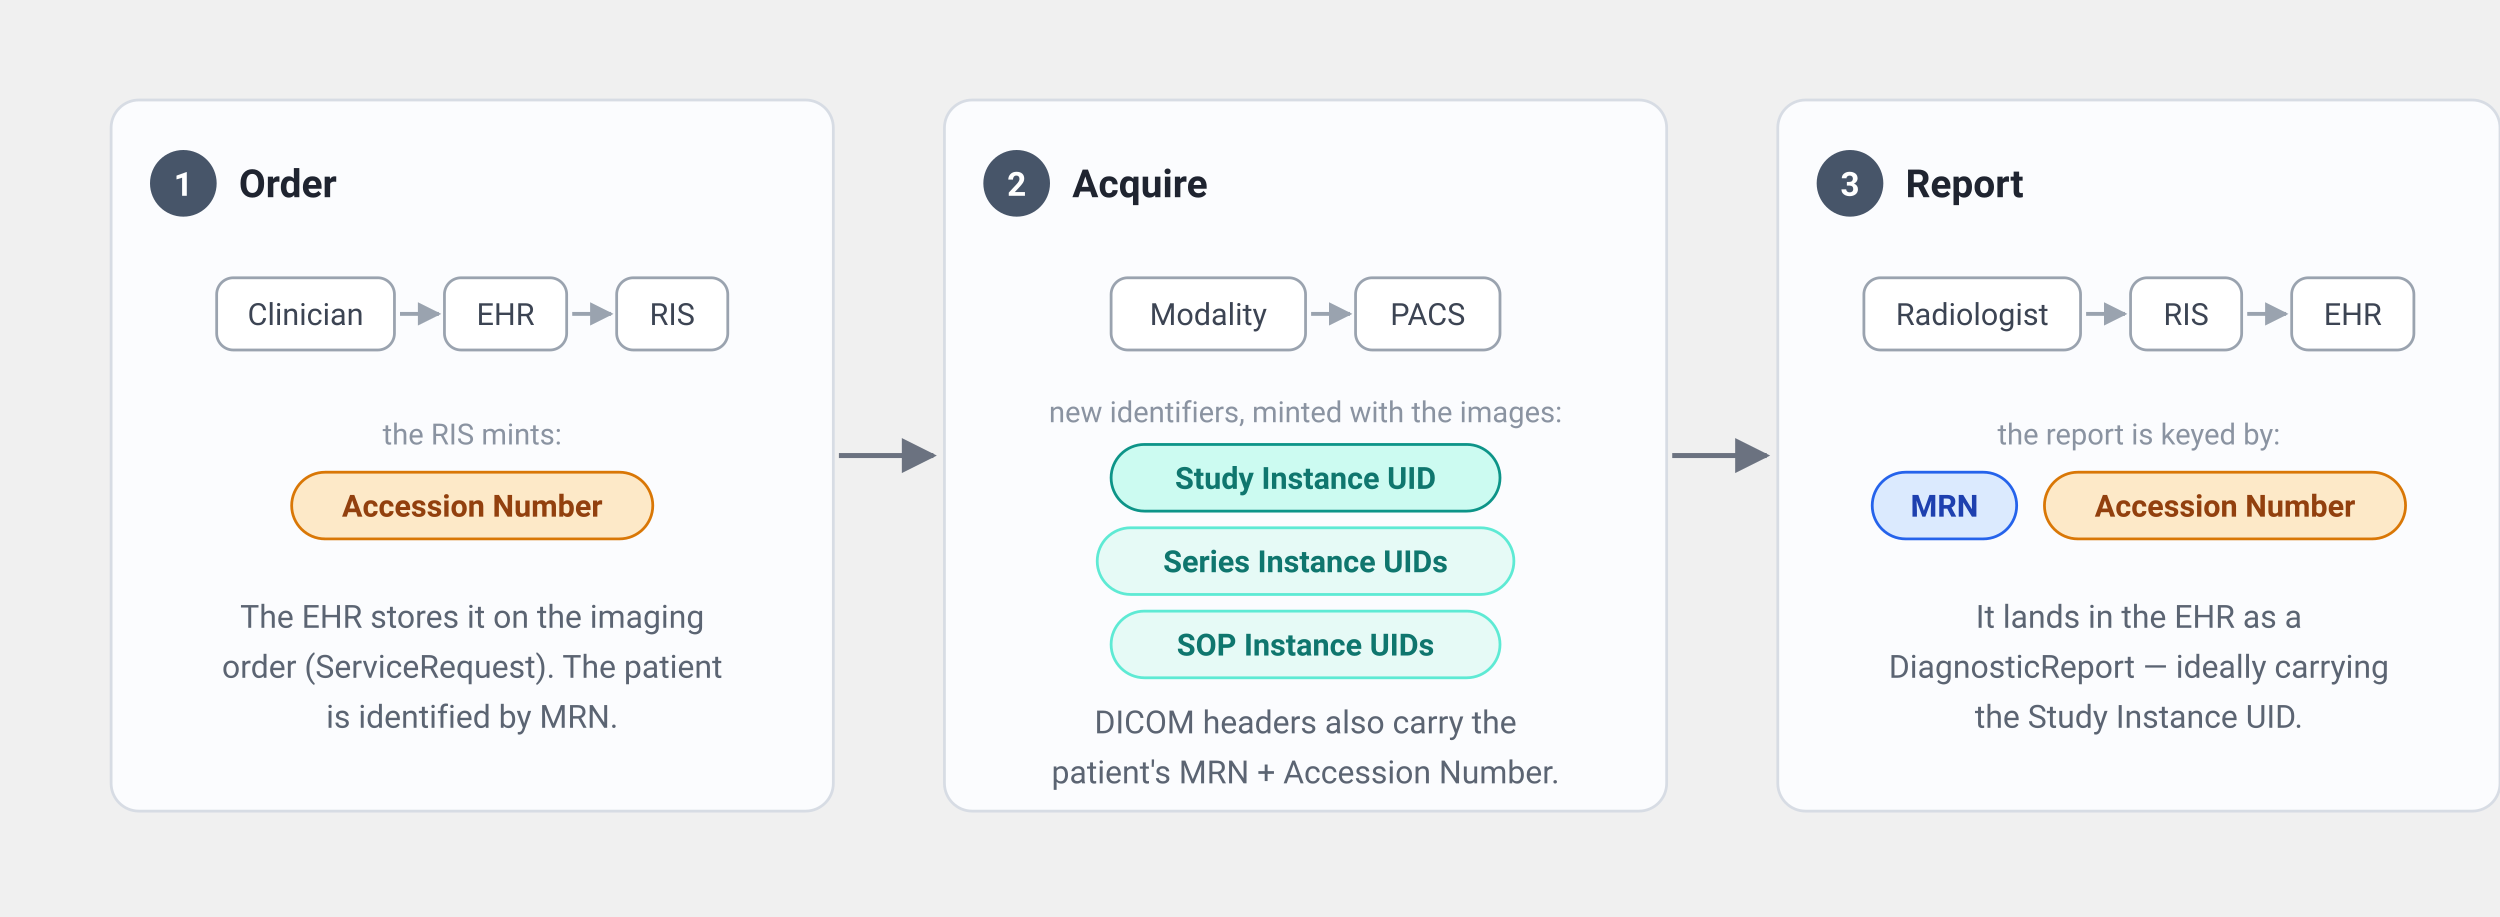
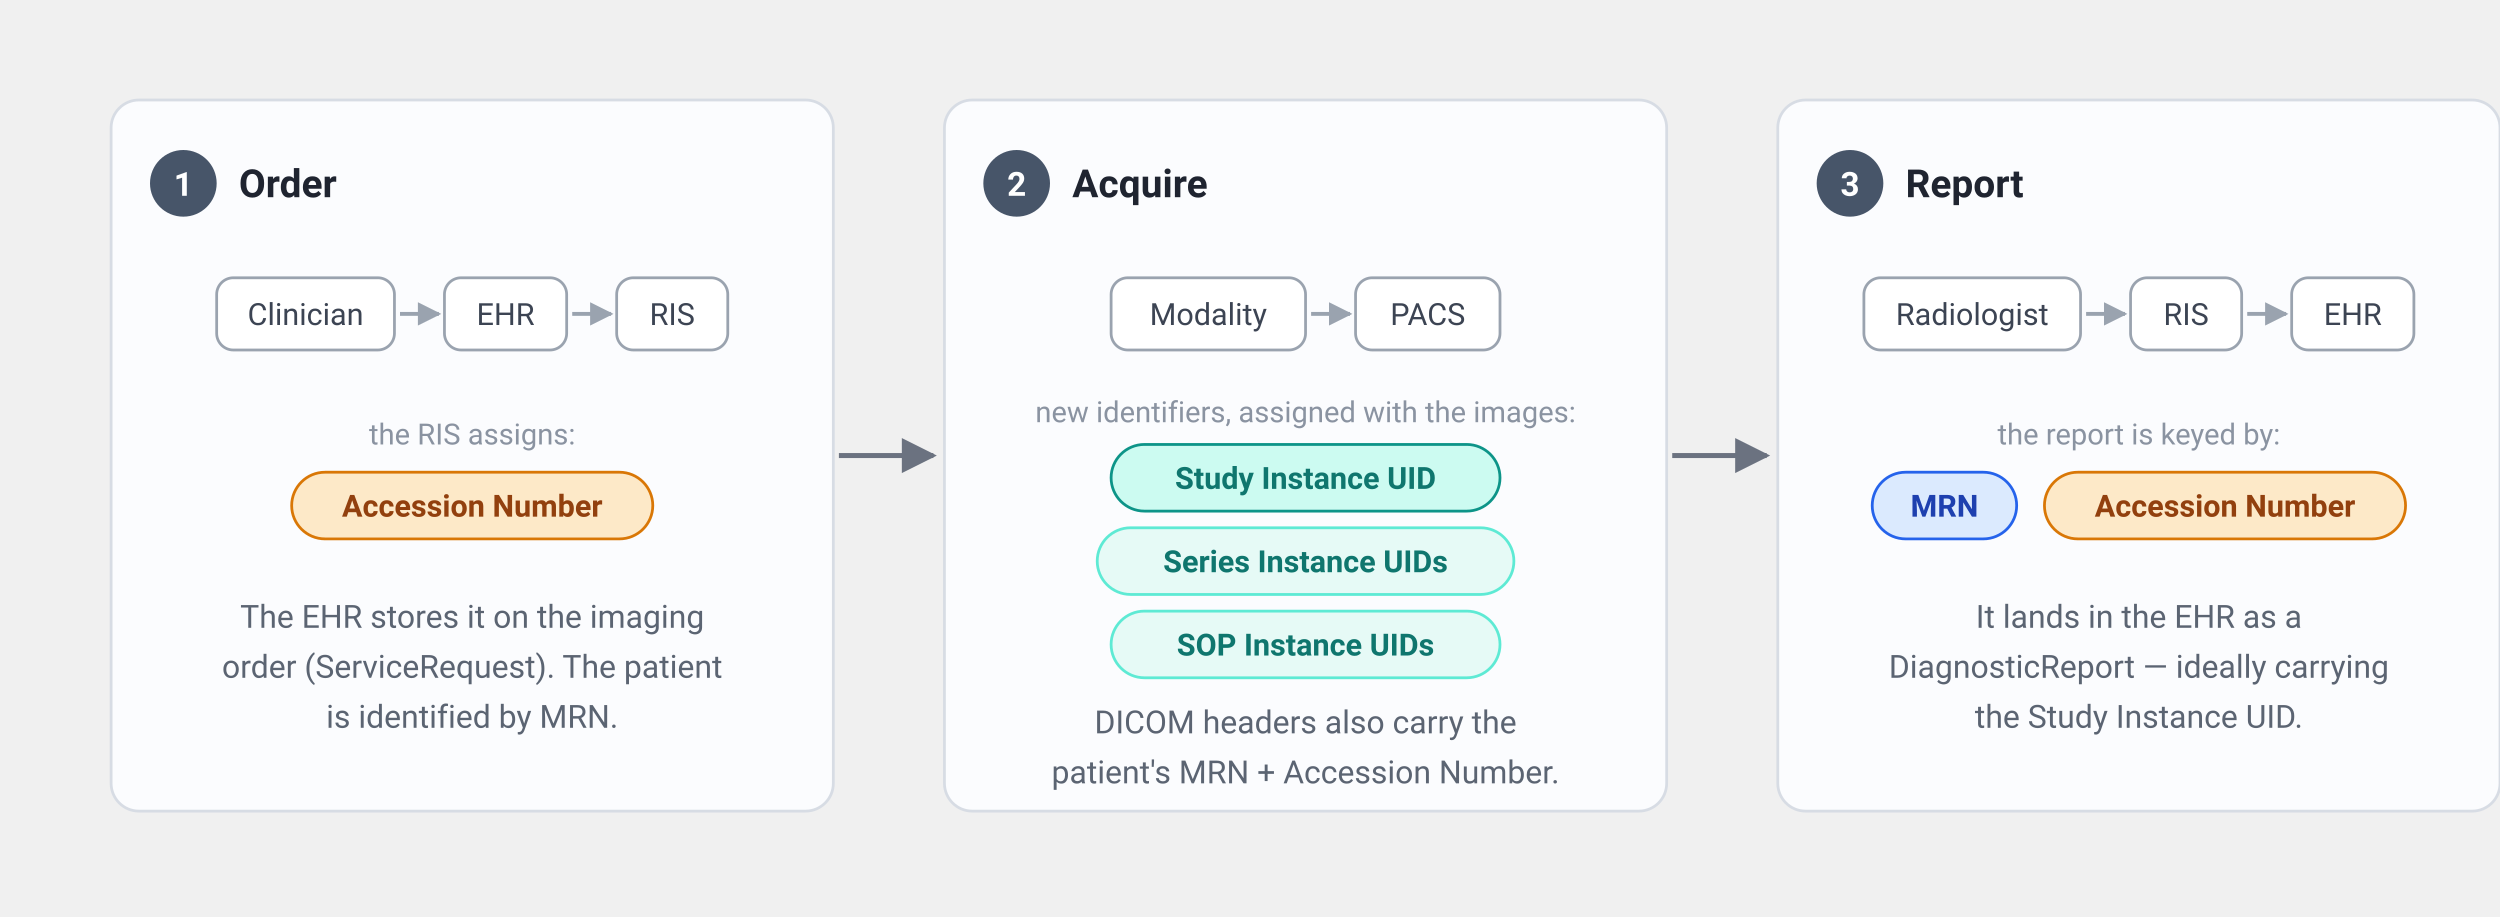
- <svg xmlns="http://www.w3.org/2000/svg" viewBox="0 0 900 330" width="820" font-family="-apple-system, 'Segoe UI', Roboto, Helvetica, Arial, sans-serif" role="img" aria-label="Imaging workflow in three steps: ordering mints the Accession Number in the RIS; acquisition mints the DICOM UIDs in the PACS; reporting ties the report back to the EHR by MRN and Accession Number">
+ <svg xmlns="http://www.w3.org/2000/svg" viewBox="0 0 900 330" width="820" font-family="-apple-system, 'Segoe UI', Roboto, Helvetica, Arial, sans-serif" role="img" aria-label="Imaging workflow in three steps: ordering assigns the Accession Number in the RIS; acquisition assigns the DICOM UIDs in the PACS; reporting ties the report back to the EHR by MRN and Accession Number">
  <defs>
    <marker id="arr" viewBox="0 0 10 10" refX="9" refY="5" markerWidth="7" markerHeight="7" orient="auto-start-reverse">
      <path d="M0,0 L10,5 L0,10 z" fill="#6b7280" />
    </marker>
    <marker id="arrs" viewBox="0 0 10 10" refX="9" refY="5" markerWidth="6" markerHeight="6" orient="auto-start-reverse">
      <path d="M0,0 L10,5 L0,10 z" fill="#9aa3af" />
    </marker>
  </defs>
  <rect x="40" y="36" width="260" height="256" rx="10" fill="#fbfcfe" stroke="#d7dce4" />
  <circle cx="66" cy="66" r="12" fill="#475569" />
  <text x="66" y="70.5" font-size="12" font-weight="700" fill="#ffffff" text-anchor="middle">1</text>
  <text x="86" y="71" font-size="14" font-weight="700" fill="#1f2430">Order</text>
  <rect x="78" y="100" width="64" height="26" rx="6" fill="#ffffff" stroke="#9aa3af" />
  <text x="110" y="117" font-size="11" fill="#3c4453" text-anchor="middle">Clinician</text>
  <line x1="144" y1="113" x2="158" y2="113" stroke="#9aa3af" stroke-width="1.4" marker-end="url(#arrs)" />
  <rect x="160" y="100" width="44" height="26" rx="6" fill="#ffffff" stroke="#9aa3af" />
  <text x="182" y="117" font-size="11" fill="#3c4453" text-anchor="middle">EHR</text>
  <line x1="206" y1="113" x2="220" y2="113" stroke="#9aa3af" stroke-width="1.4" marker-end="url(#arrs)" />
  <rect x="222" y="100" width="40" height="26" rx="6" fill="#ffffff" stroke="#9aa3af" />
  <text x="242" y="117" font-size="11" fill="#3c4453" text-anchor="middle">RIS</text>
-   <text x="170" y="160" font-size="10.5" fill="#8a93a1" text-anchor="middle">the RIS mints:</text>
+   <text x="170" y="160" font-size="10.5" fill="#8a93a1" text-anchor="middle">the RIS assigns:</text>
  <rect x="105" y="170" width="130" height="24" rx="12" fill="#fde9c8" stroke="#d97706" />
  <text x="170" y="186" font-size="11" font-weight="600" fill="#92400e" text-anchor="middle">Accession Number</text>
  <text x="170" y="226" font-size="11.5" fill="#5b6472" text-anchor="middle">The EHR stores it on the imaging</text>
  <text x="170" y="244" font-size="11.5" fill="#5b6472" text-anchor="middle">order (ServiceRequest). The patient</text>
  <text x="170" y="262" font-size="11.5" fill="#5b6472" text-anchor="middle">is identified by MRN.</text>
  <line x1="302" y1="164" x2="336" y2="164" stroke="#6b7280" stroke-width="1.8" marker-end="url(#arr)" />
  <rect x="340" y="36" width="260" height="256" rx="10" fill="#fbfcfe" stroke="#d7dce4" />
  <circle cx="366" cy="66" r="12" fill="#475569" />
  <text x="366" y="70.5" font-size="12" font-weight="700" fill="#ffffff" text-anchor="middle">2</text>
  <text x="386" y="71" font-size="14" font-weight="700" fill="#1f2430">Acquire</text>
  <rect x="400" y="100" width="70" height="26" rx="6" fill="#ffffff" stroke="#9aa3af" />
  <text x="435" y="117" font-size="11" fill="#3c4453" text-anchor="middle">Modality</text>
  <line x1="472" y1="113" x2="486" y2="113" stroke="#9aa3af" stroke-width="1.4" marker-end="url(#arrs)" />
  <rect x="488" y="100" width="52" height="26" rx="6" fill="#ffffff" stroke="#9aa3af" />
  <text x="514" y="117" font-size="11" fill="#3c4453" text-anchor="middle">PACS</text>
-   <text x="470" y="152" font-size="10.5" fill="#8a93a1" text-anchor="middle">new identifiers, minted with the images:</text>
+   <text x="470" y="152" font-size="10.5" fill="#8a93a1" text-anchor="middle">new identifiers, assigned with the images:</text>
  <rect x="400" y="160" width="140" height="24" rx="12" fill="#ccfbf1" stroke="#0d9488" />
  <text x="470" y="176" font-size="11" font-weight="600" fill="#0f766e" text-anchor="middle">Study Instance UID</text>
  <rect x="395" y="190" width="150" height="24" rx="12" fill="#e6faf6" stroke="#5eead4" />
  <text x="470" y="206" font-size="11" font-weight="600" fill="#0f766e" text-anchor="middle">Series Instance UIDs</text>
  <rect x="400" y="220" width="140" height="24" rx="12" fill="#e6faf6" stroke="#5eead4" />
  <text x="470" y="236" font-size="11" font-weight="600" fill="#0f766e" text-anchor="middle">SOP Instance UIDs</text>
  <text x="470" y="264" font-size="11.5" fill="#5b6472" text-anchor="middle">DICOM headers also carry the</text>
  <text x="470" y="282" font-size="11.5" fill="#5b6472" text-anchor="middle">patient's MRN + Accession Number.</text>
  <line x1="602" y1="164" x2="636" y2="164" stroke="#6b7280" stroke-width="1.8" marker-end="url(#arr)" />
  <rect x="640" y="36" width="260" height="256" rx="10" fill="#fbfcfe" stroke="#d7dce4" />
  <circle cx="666" cy="66" r="12" fill="#475569" />
  <text x="666" y="70.5" font-size="12" font-weight="700" fill="#ffffff" text-anchor="middle">3</text>
  <text x="686" y="71" font-size="14" font-weight="700" fill="#1f2430">Report</text>
  <rect x="671" y="100" width="78" height="26" rx="6" fill="#ffffff" stroke="#9aa3af" />
  <text x="710" y="117" font-size="11" fill="#3c4453" text-anchor="middle">Radiologist</text>
  <line x1="751" y1="113" x2="765" y2="113" stroke="#9aa3af" stroke-width="1.4" marker-end="url(#arrs)" />
  <rect x="767" y="100" width="40" height="26" rx="6" fill="#ffffff" stroke="#9aa3af" />
  <text x="787" y="117" font-size="11" fill="#3c4453" text-anchor="middle">RIS</text>
  <line x1="809" y1="113" x2="823" y2="113" stroke="#9aa3af" stroke-width="1.4" marker-end="url(#arrs)" />
  <rect x="825" y="100" width="44" height="26" rx="6" fill="#ffffff" stroke="#9aa3af" />
  <text x="847" y="117" font-size="11" fill="#3c4453" text-anchor="middle">EHR</text>
  <text x="770" y="160" font-size="10.5" fill="#8a93a1" text-anchor="middle">the report is keyed by:</text>
  <rect x="674" y="170" width="52" height="24" rx="12" fill="#dbeafe" stroke="#2563eb" />
  <text x="700" y="186" font-size="11" font-weight="600" fill="#1e40af" text-anchor="middle">MRN</text>
  <rect x="736" y="170" width="130" height="24" rx="12" fill="#fde9c8" stroke="#d97706" />
  <text x="801" y="186" font-size="11" font-weight="600" fill="#92400e" text-anchor="middle">Accession Number</text>
  <text x="770" y="226" font-size="11.5" fill="#5b6472" text-anchor="middle">It lands in the EHR as a</text>
  <text x="770" y="244" font-size="11.5" fill="#5b6472" text-anchor="middle">DiagnosticReport — ideally carrying</text>
  <text x="770" y="262" font-size="11.5" fill="#5b6472" text-anchor="middle">the Study Instance UID.</text>
</svg>
